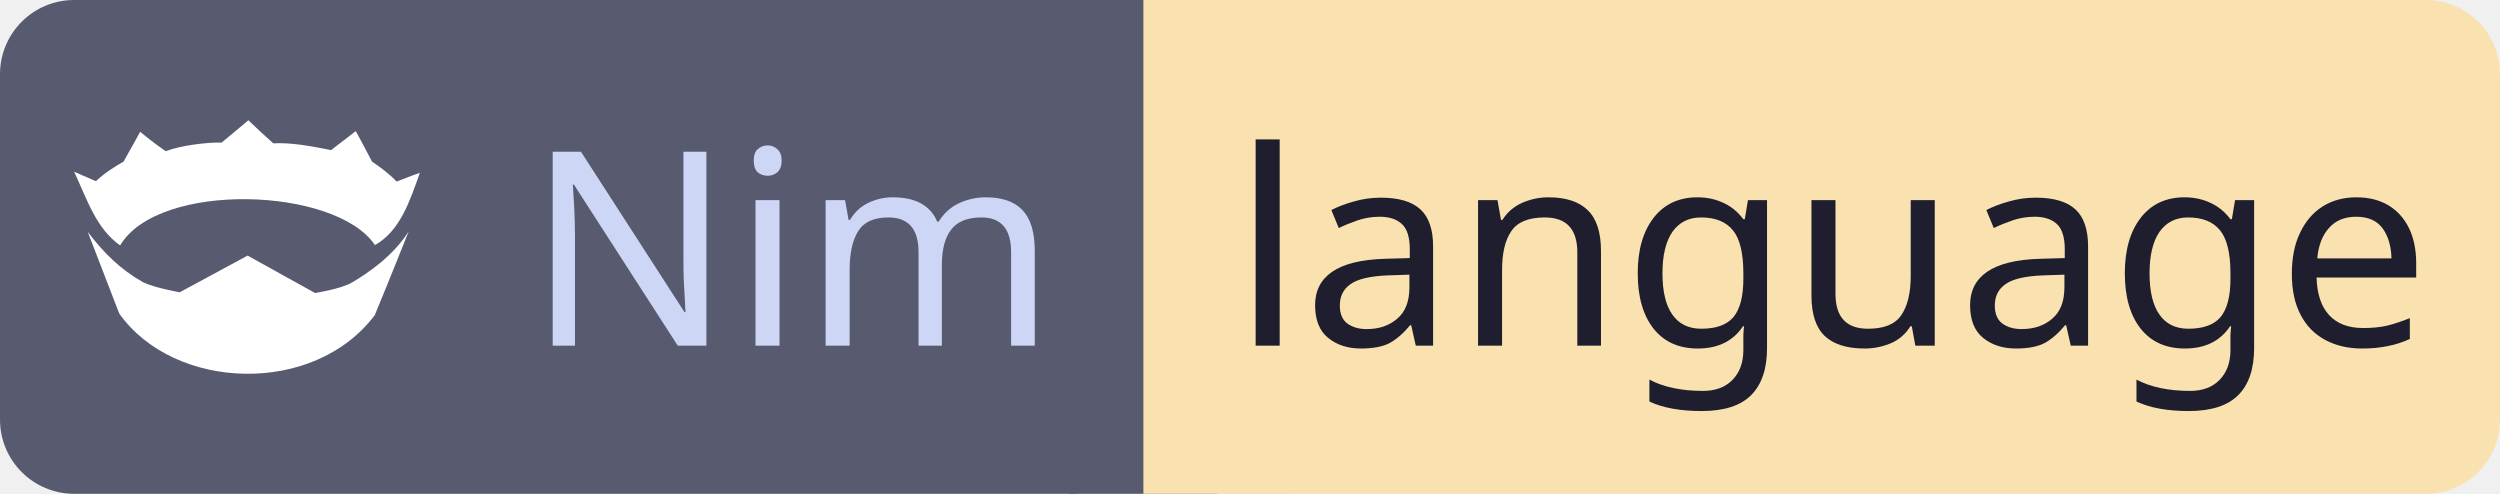
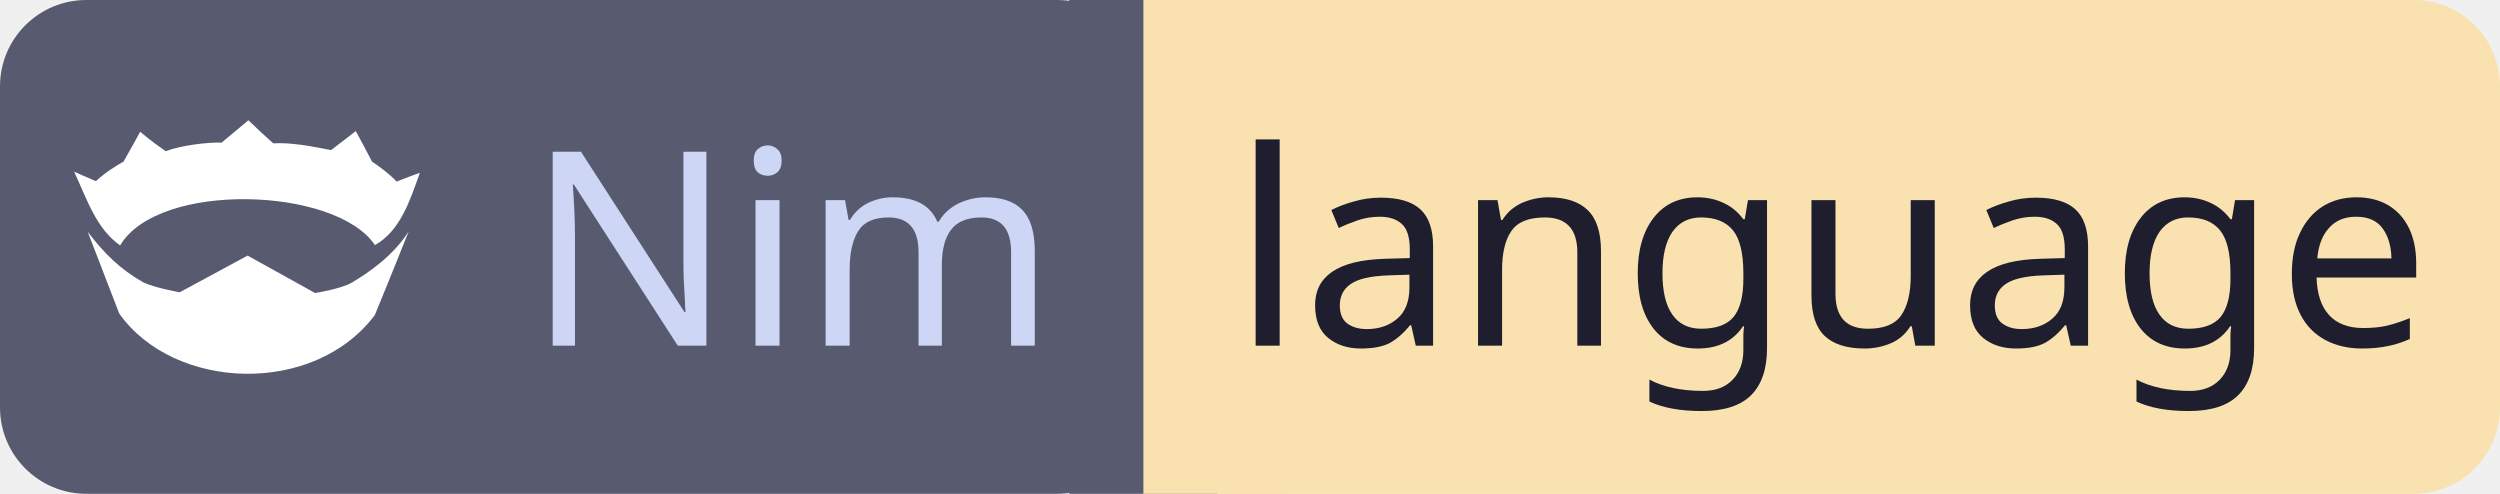
<svg xmlns="http://www.w3.org/2000/svg" id="nim" width="110.57" height="21.84" viewBox="0 0 110.57 21.84">
  <g shape-rendering="geometricPrecision">
-     <rect x="0" width="50.57" height="21.84" fill="#585b70" rx="3.28" ry="3.28" />
-     <rect x="50.57" width="60" height="21.84" fill="#f9e2af" rx="3.28" ry="3.28" />
+     <rect x="0" width="50.57" height="21.84" fill="#585b70" rx="3.82" ry="3.82" />
+     <rect x="50.57" width="60" height="21.84" fill="#f9e2af" rx="3.82" ry="3.82" />
    <rect x="47.29" width="6.55" height="21.84" fill="#585b70" rx="0" ry="0" />
    <rect x="50.57" width="6.55" height="21.84" fill="#f9e2af" rx="0" ry="0" />
  </g>
  <g text-anchor="middle" shape-rendering="geometricPrecision">
    <text fill="#cdd6f4" font-size="12.01" font-family="sans-serif" style="font-weight: 500" x="35.0" y="15.29">Nim</text>
    <text fill="#1e1e2e" font-size="12.01" font-family="sans-serif" style="font-weight: 500" x="81.0" y="15.29">language</text>
  </g>
  <g shape-rendering="geometricPrecision">
    <svg width="15.29" height="15.29" viewBox="0 0 24 24" x="3.28" y="3.28" fill="none">
      <path fill="#ffffff" d="M12.095 3.2s-.92.778-1.857 1.55c-.964-.032-2.856.199-3.88.598C5.412 4.708 4.582 4 4.582 4s-.709 1.305-1.154 2.07c-.662.377-1.325.8-1.917 1.36C.824 7.14.026 6.782 0 6.77c.911 1.967 1.524 3.936 3.19 5.12 2.654-4.483 14.983-4.07 17.691-.025 1.75-.977 2.43-3.078 3.119-5.018-.075.026-1.012.362-1.619.61-.363-.423-1.217-1.072-1.702-1.385a96.008 96.008 0 00-1.131-2.122s-.794.632-1.715 1.322c-1.243-.246-2.747-.544-4.012-.47A52.988 52.988 0 0112.095 3.2zM.942 10.95l2.189 5.67c3.801 5.367 13.508 5.74 17.74.105 1.001-2.415 2.352-5.808 2.352-5.808-1.086 1.72-2.852 2.909-3.94 3.549-.774.453-2.558.727-2.558.727l-4.684-2.597-4.71 2.545s-1.761-.303-2.558-.701c-1.608-.92-2.69-2.004-3.83-3.49z" />
    </svg>
  </g>
</svg>
